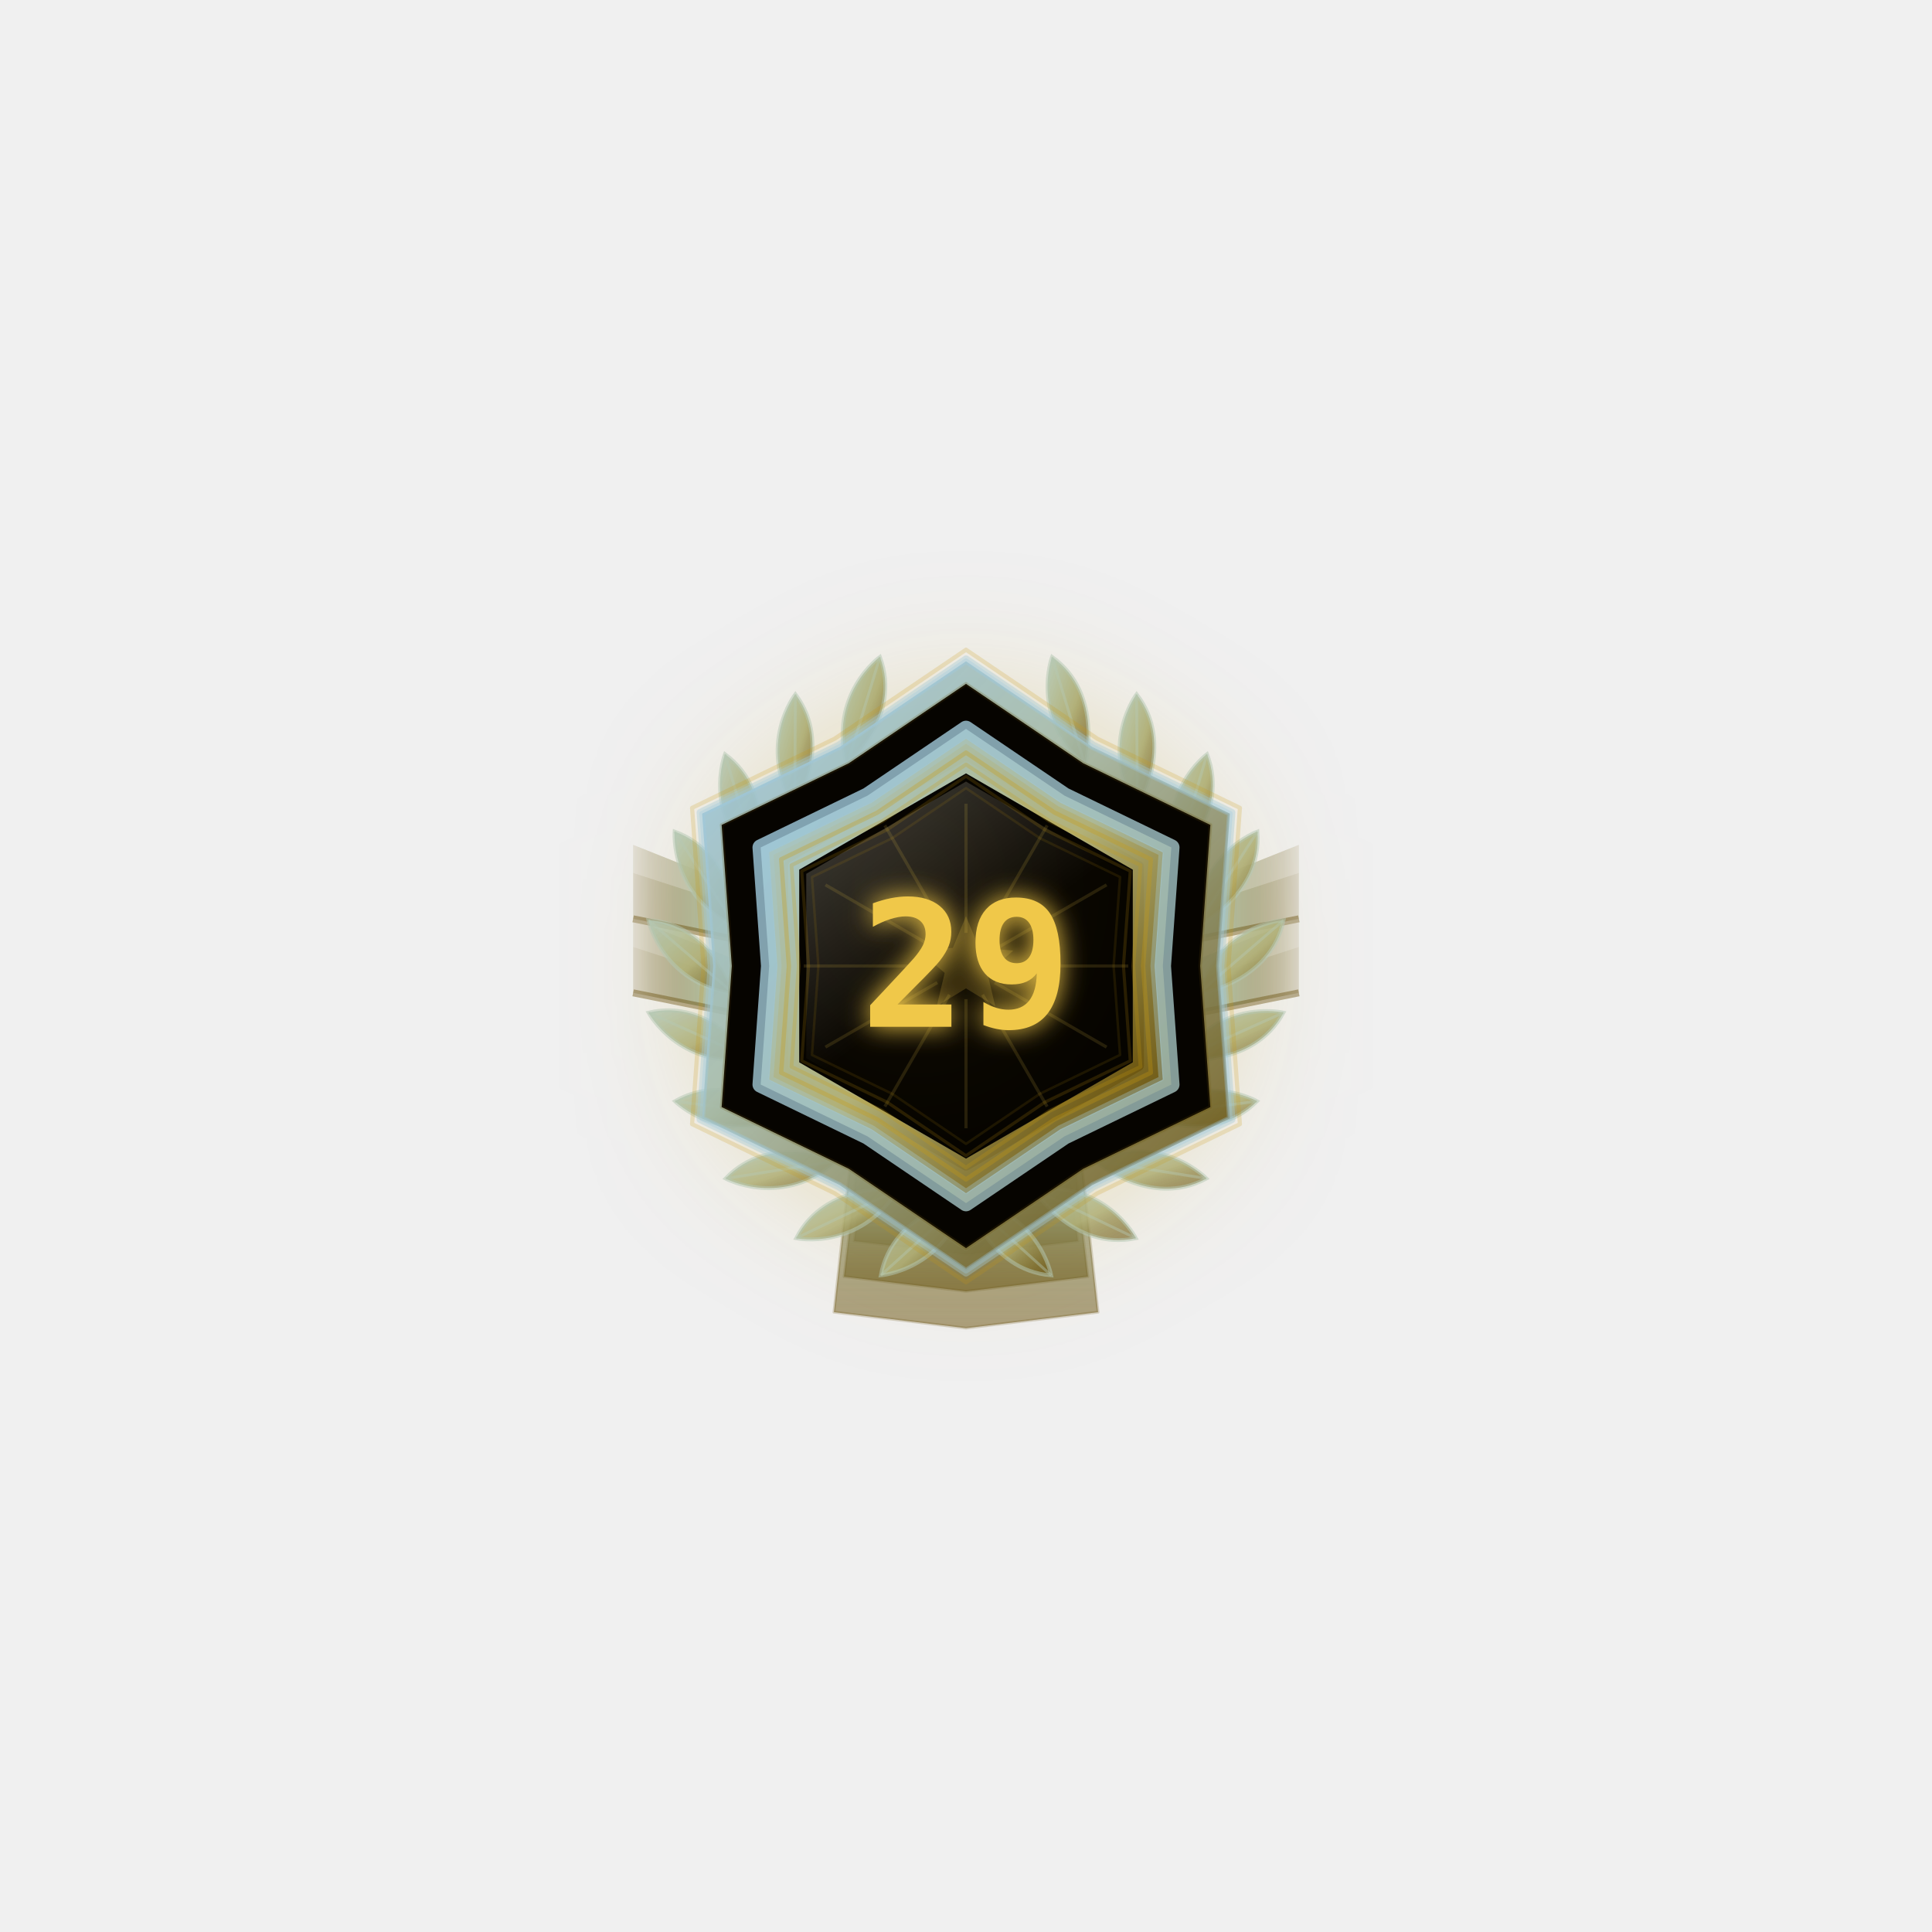
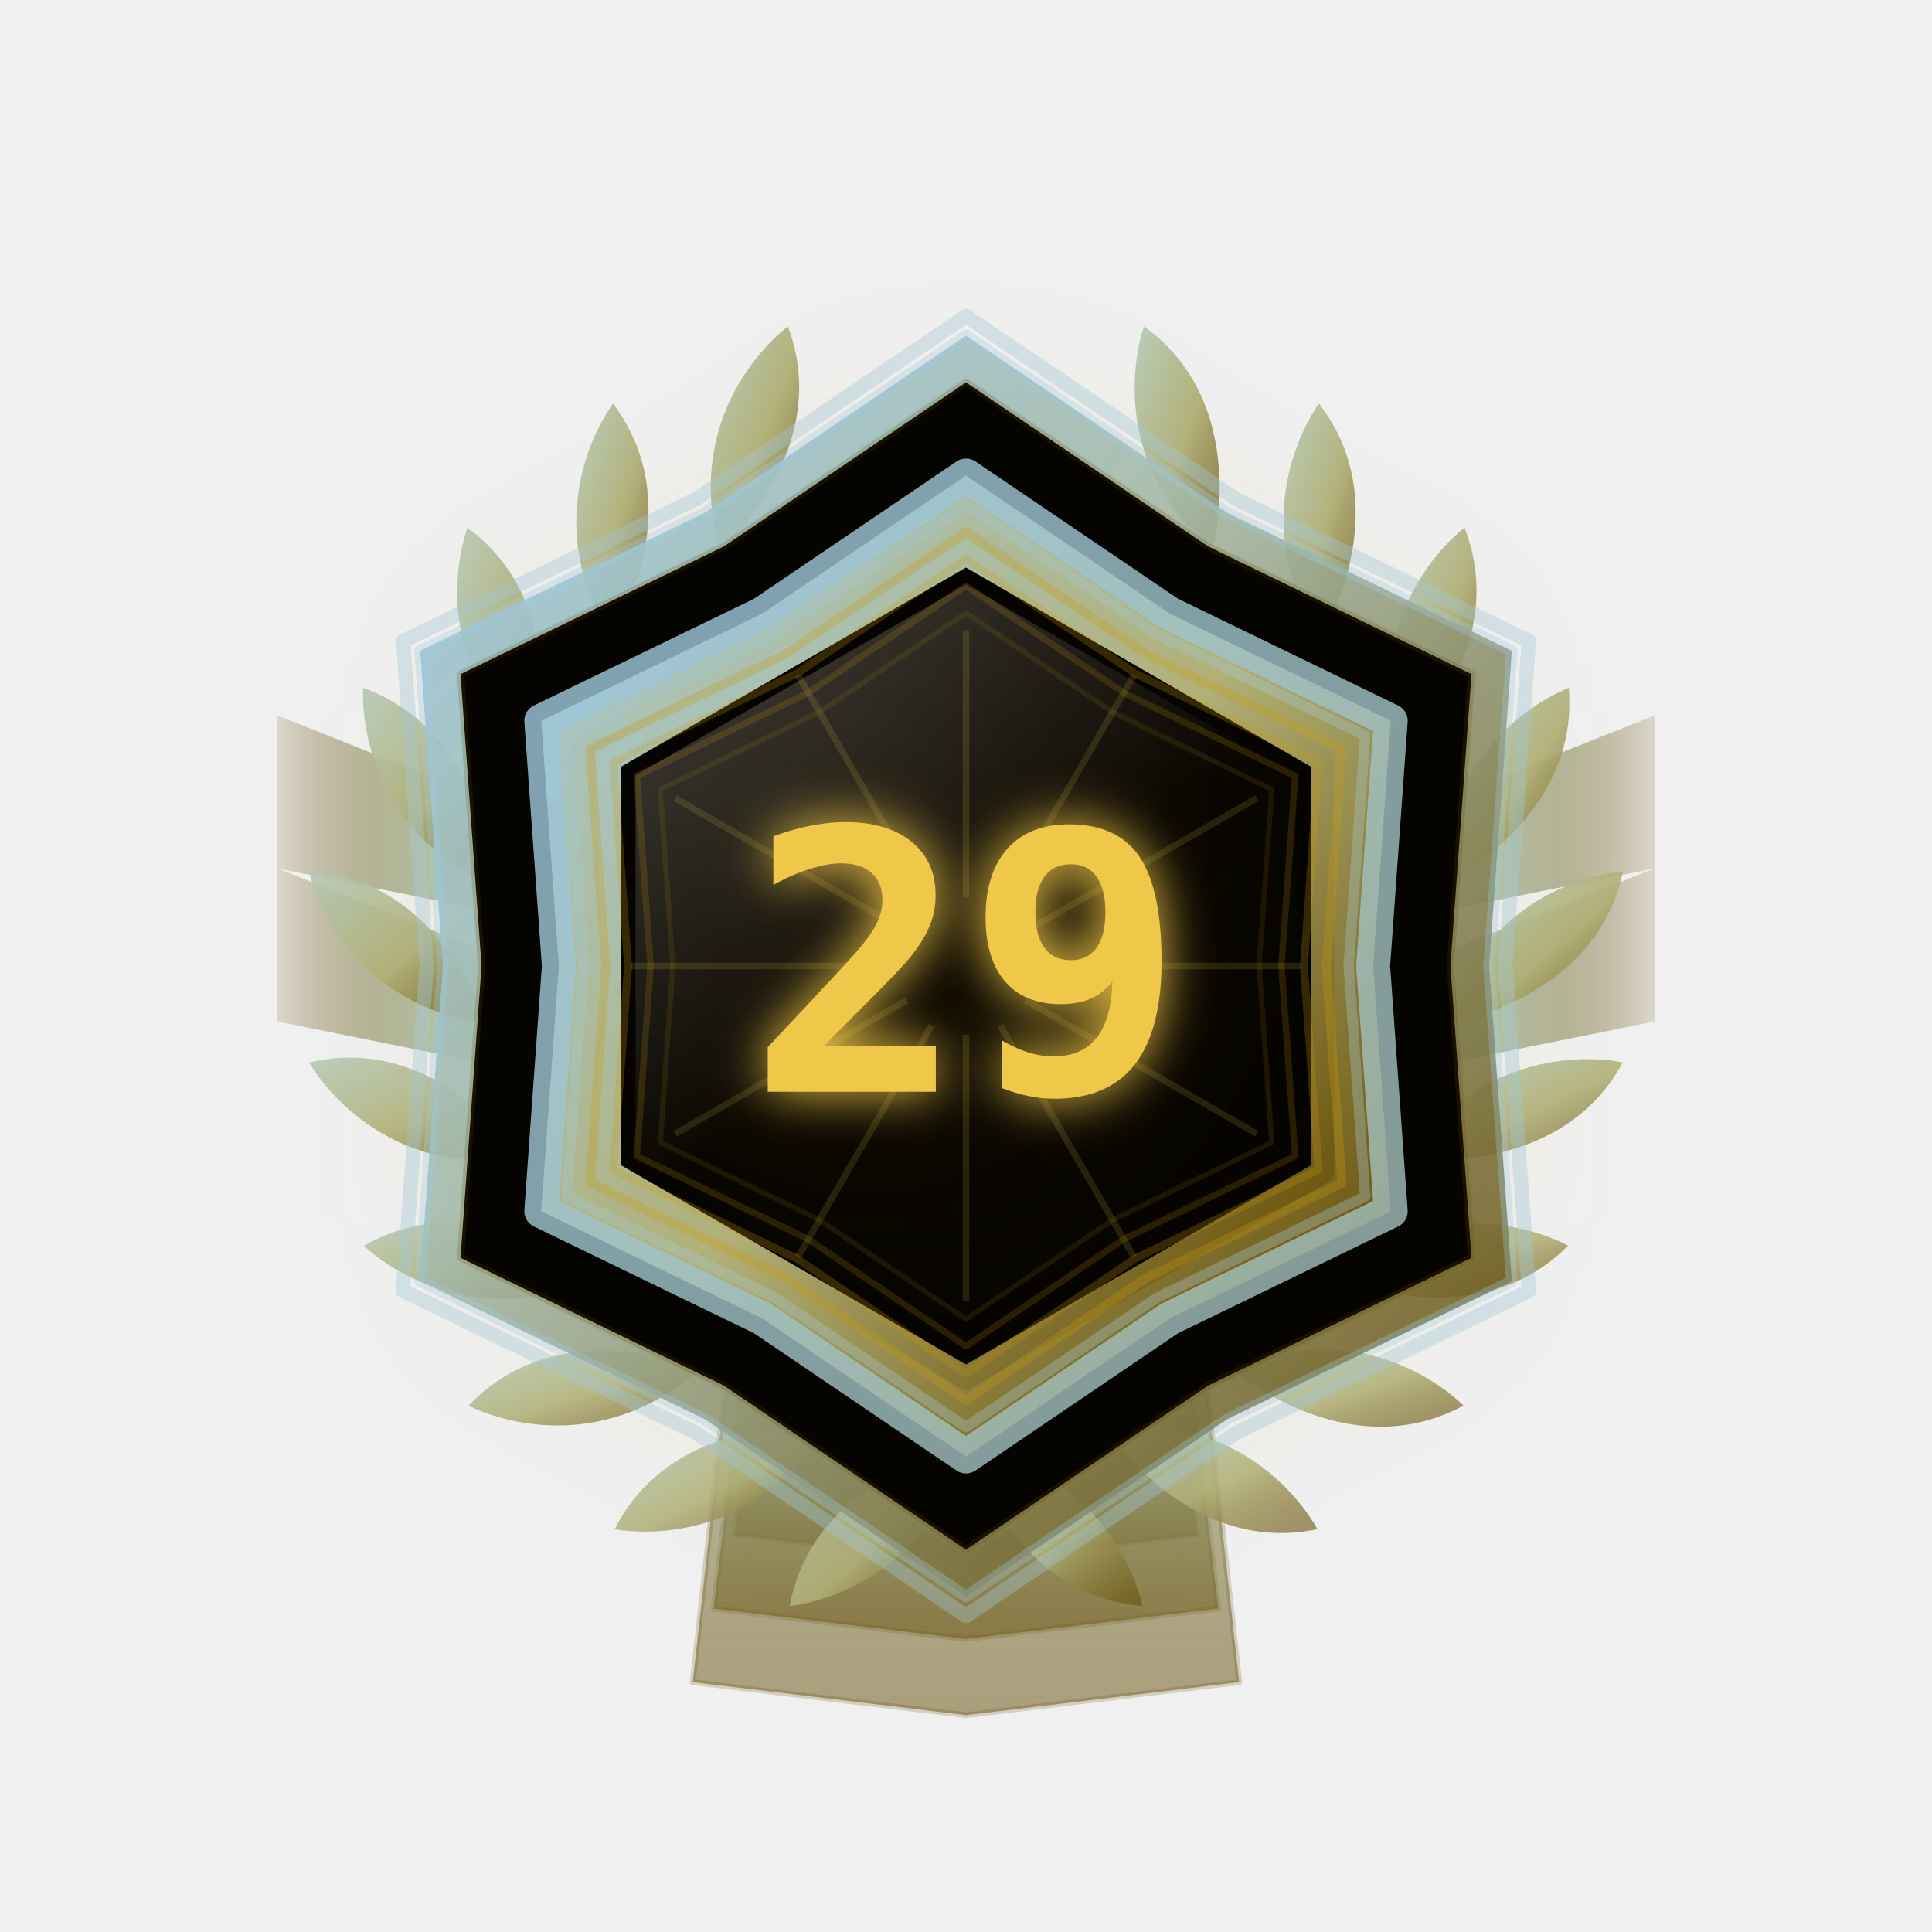
- <svg xmlns="http://www.w3.org/2000/svg" width="84" height="84" viewBox="-96.60 -96.60 277.20 277.20" overflow="visible" role="img" aria-label="Level 29 Badge">
+ <svg xmlns="http://www.w3.org/2000/svg" width="84" height="84" viewBox="-25 -25 134 134" overflow="visible" role="img" aria-label="Level 29 Badge">
  <defs>
    <radialGradient id="bglv29" cx="35%" cy="28%" r="72%">
      <stop offset="0%" stop-color="#120d02" />
      <stop offset="100%" stop-color="#060400" />
    </radialGradient>
    <linearGradient id="rimlv29" x1="5%" y1="5%" x2="95%" y2="95%">
      <stop offset="0%" stop-color="#a8c8ca" />
      <stop offset="50%" stop-color="#b1b077" />
      <stop offset="100%" stop-color="#624800" />
    </linearGradient>
    <linearGradient id="transRinglv29" x1="0%" y1="0%" x2="100%" y2="100%">
      <stop offset="0%" stop-color="#9cc8e0" />
      <stop offset="100%" stop-color="#a3bdb5" />
    </linearGradient>
    <linearGradient id="shlv29" x1="18%" y1="0%" x2="82%" y2="100%">
      <stop offset="0%" stop-color="white" stop-opacity="0.2" />
      <stop offset="50%" stop-color="white" stop-opacity="0" />
    </linearGradient>
    <filter id="gllv29" x="-40%" y="-40%" width="180%" height="180%">
      <feGaussianBlur stdDeviation="1.8" result="b" />
      <feMerge>
        <feMergeNode in="b" />
        <feMergeNode in="SourceGraphic" />
      </feMerge>
    </filter>
-     <filter id="halolv29" x="-150%" y="-150%" width="500%" height="500%">
-       <feGaussianBlur stdDeviation="13" result="b" />
+     <filter id="halolv29" x="-80%" y="-80%" width="360%" height="360%">
+       <feGaussianBlur stdDeviation="7" result="b" />
      <feMerge>
        <feMergeNode in="b" />
        <feMergeNode in="SourceGraphic" />
      </feMerge>
    </filter>
    <linearGradient id="pglv29_0" x1="5%" y1="0%" x2="95%" y2="100%">
      <stop offset="0%" stop-color="#c6c896" stop-opacity="0.95" />
      <stop offset="38%" stop-color="#b7aa5d" stop-opacity="0.9" />
      <stop offset="100%" stop-color="#624800" stop-opacity="0.85" />
    </linearGradient>
    <linearGradient id="pglv29_1" x1="5%" y1="0%" x2="95%" y2="100%">
      <stop offset="0%" stop-color="#c6c896" stop-opacity="0.95" />
      <stop offset="38%" stop-color="#b7aa5d" stop-opacity="0.9" />
      <stop offset="100%" stop-color="#624800" stop-opacity="0.85" />
    </linearGradient>
    <linearGradient id="pglv29_2" x1="5%" y1="0%" x2="95%" y2="100%">
      <stop offset="0%" stop-color="#9cc8e1" stop-opacity="0.95" />
      <stop offset="38%" stop-color="#a6bbab" stop-opacity="0.9" />
      <stop offset="100%" stop-color="#624800" stop-opacity="0.85" />
    </linearGradient>
    <linearGradient id="aplv29_0" x1="0%" y1="0%" x2="0%" y2="100%">
      <stop offset="0%" stop-color="#a4c8d2" />
      <stop offset="100%" stop-color="#624800" stop-opacity="0.65" />
    </linearGradient>
    <linearGradient id="aplv29_1" x1="0%" y1="0%" x2="0%" y2="100%">
      <stop offset="0%" stop-color="#aab796" />
      <stop offset="100%" stop-color="#624800" stop-opacity="0.65" />
    </linearGradient>
    <linearGradient id="aplv29_2" x1="0%" y1="0%" x2="0%" y2="100%">
      <stop offset="0%" stop-color="#aab796" />
      <stop offset="100%" stop-color="#624800" stop-opacity="0.65" />
    </linearGradient>
    <linearGradient id="csLlv29_0" x1="100%" y1="50%" x2="0%" y2="50%">
      <stop offset="0%" stop-color="#a4c8d2" stop-opacity="1.0" />
      <stop offset="55%" stop-color="#aab796" stop-opacity="0.88" />
      <stop offset="100%" stop-color="#624800" stop-opacity="0.15" />
    </linearGradient>
    <linearGradient id="csRlv29_0" x1="0%" y1="50%" x2="100%" y2="50%">
      <stop offset="0%" stop-color="#a4c8d2" stop-opacity="1.0" />
      <stop offset="55%" stop-color="#aab796" stop-opacity="0.88" />
      <stop offset="100%" stop-color="#624800" stop-opacity="0.15" />
    </linearGradient>
    <linearGradient id="csLlv29_1" x1="100%" y1="50%" x2="0%" y2="50%">
      <stop offset="0%" stop-color="#a4c8d2" stop-opacity="1.0" />
      <stop offset="55%" stop-color="#aab796" stop-opacity="0.88" />
      <stop offset="100%" stop-color="#624800" stop-opacity="0.15" />
    </linearGradient>
    <linearGradient id="csRlv29_1" x1="0%" y1="50%" x2="100%" y2="50%">
      <stop offset="0%" stop-color="#a4c8d2" stop-opacity="1.0" />
      <stop offset="55%" stop-color="#aab796" stop-opacity="0.88" />
      <stop offset="100%" stop-color="#624800" stop-opacity="0.15" />
    </linearGradient>
    <linearGradient id="lflv29" x1="0%" y1="0%" x2="100%" y2="100%">
      <stop offset="0%" stop-color="#b5c8b4" stop-opacity="0.95" />
      <stop offset="55%" stop-color="#b1b077" />
      <stop offset="100%" stop-color="#624800" stop-opacity="0.65" />
    </linearGradient>
  </defs>
-   <path d="M71.46,24.99 L70.24,42.00 L71.46,59.01 L56.12,66.45 L42.00,76.02 L27.88,66.45 L12.54,59.01 L13.76,42.00 L12.54,24.99 L27.88,17.55 L42.00,7.98 L56.12,17.55Z" fill="#c89a10" fill-opacity="0.54" filter="url(#halolv29)" />
+   <path d="M71.46,24.99 L70.24,42.00 L71.46,59.01 L56.12,66.45 L42.00,76.02 L27.88,66.45 L12.54,59.01 L13.76,42.00 L12.54,24.99 L27.88,17.55 L42.00,7.98 L56.12,17.55Z" fill="#c89a10" fill-opacity="0.45" filter="url(#halolv29)" />
  <path d="M27.88,66.45 L42.00,76.02 L56.12,66.45 L58.06,81.46 L42.00,83.40 L25.94,81.46 Z" fill="url(#aplv29_0)" opacity="0.90" />
  <path d="M27.88,66.45 L42.00,76.02 L56.12,66.45" fill="none" stroke="#a4c8d2" stroke-width="0.9" stroke-opacity="0.52" stroke-linejoin="round" />
  <path d="M27.88,66.45 L42.00,76.02 L56.12,66.45 L58.06,81.46 L42.00,83.40 L25.94,81.46 Z" fill="none" stroke="#624800" stroke-width="0.4" stroke-opacity="0.2" stroke-linejoin="round" />
  <path d="M26.61,68.65 L42.00,79.08 L57.39,68.65 L59.50,86.57 L42.00,88.68 L24.50,86.57 Z" fill="url(#aplv29_1)" opacity="0.82" />
  <path d="M26.61,68.65 L42.00,79.08 L57.39,68.65" fill="none" stroke="#a4c8d2" stroke-width="0.9" stroke-opacity="0.42" stroke-linejoin="round" />
  <path d="M26.61,68.65 L42.00,79.08 L57.39,68.65 L59.50,86.57 L42.00,88.68 L24.50,86.57 Z" fill="none" stroke="#624800" stroke-width="0.4" stroke-opacity="0.2" stroke-linejoin="round" />
  <path d="M25.34,70.86 L42.00,82.14 L58.66,70.86 L60.95,91.67 L42.00,93.96 L23.05,91.67 Z" fill="url(#aplv29_2)" opacity="0.74" />
  <path d="M25.34,70.86 L42.00,82.14 L58.66,70.86" fill="none" stroke="#a4c8d2" stroke-width="0.9" stroke-opacity="0.32" stroke-linejoin="round" />
  <path d="M25.34,70.86 L42.00,82.14 L58.66,70.86 L60.95,91.67 L42.00,93.96 L23.05,91.67 Z" fill="none" stroke="#624800" stroke-width="0.4" stroke-opacity="0.2" stroke-linejoin="round" />
  <polygon points="16.79,33.61 16.79,39.77 -5.76,35.23 -5.76,24.62" fill="url(#csLlv29_0)" />
  <polygon points="67.21,33.61 67.21,39.77 89.76,35.23 89.76,24.62" fill="url(#csRlv29_0)" />
-   <polygon points="16.79,33.61 16.79,35.95 -5.76,28.65 -5.76,24.62" fill="white" opacity="0.22" />
-   <polygon points="67.21,33.61 67.21,35.95 89.76,28.65 89.76,24.62" fill="white" opacity="0.22" />
-   <line x1="16.79" y1="39.77" x2="-5.76" y2="35.23" stroke="#624800" stroke-width="1.0" stroke-opacity="0.4" />
-   <line x1="67.21" y1="39.77" x2="89.76" y2="35.23" stroke="#624800" stroke-width="1.0" stroke-opacity="0.4" />
  <polygon points="16.79,44.23 16.79,50.39 -5.76,45.85 -5.76,35.23" fill="url(#csLlv29_1)" />
  <polygon points="67.21,44.23 67.21,50.39 89.76,45.85 89.76,35.23" fill="url(#csRlv29_1)" />
-   <polygon points="16.79,44.23 16.79,46.57 -5.76,39.27 -5.76,35.23" fill="white" opacity="0.18" />
-   <polygon points="67.21,44.23 67.21,46.57 89.76,39.27 89.76,35.23" fill="white" opacity="0.18" />
-   <line x1="16.79" y1="50.39" x2="-5.76" y2="45.85" stroke="#624800" stroke-width="1.0" stroke-opacity="0.4" />
-   <line x1="67.21" y1="50.39" x2="89.76" y2="45.85" stroke="#624800" stroke-width="1.0" stroke-opacity="0.4" />
  <path d="M54.23,86.39 C45.02,85.64 42.15,75.46 42.15,75.46 C52.56,77.30 54.23,86.39 54.23,86.39 Z" fill="url(#lflv29)" opacity="0.86" />
-   <path d="M54.23,86.39 C45.02,85.64 42.15,75.46 42.15,75.46 C52.56,77.30 54.23,86.39 54.23,86.39 Z" fill="none" stroke="#b5c8b4" stroke-width="0.55" stroke-opacity="0.52" />
-   <line x1="54.23" y1="86.39" x2="42.15" y2="75.46" stroke="#b5c8b4" stroke-width="0.4" stroke-opacity="0.42" />
  <path d="M66.37,81.06 C57.34,82.97 51.68,74.03 51.68,74.03 C62.19,72.82 66.37,81.06 66.37,81.06 Z" fill="url(#lflv29)" opacity="0.87" />
-   <path d="M66.37,81.06 C57.34,82.97 51.68,74.03 51.68,74.03 C62.19,72.82 66.37,81.06 66.37,81.06 Z" fill="none" stroke="#b5c8b4" stroke-width="0.55" stroke-opacity="0.52" />
-   <line x1="66.37" y1="81.06" x2="51.68" y2="74.03" stroke="#b5c8b4" stroke-width="0.4" stroke-opacity="0.42" />
  <path d="M76.50,72.49 C68.38,76.90 60.41,69.94 60.41,69.94 C70.14,65.79 76.50,72.49 76.50,72.49 Z" fill="url(#lflv29)" opacity="0.88" />
-   <path d="M76.50,72.49 C68.38,76.90 60.41,69.94 60.41,69.94 C70.14,65.79 76.50,72.49 76.50,72.49 Z" fill="none" stroke="#b5c8b4" stroke-width="0.55" stroke-opacity="0.52" />
-   <line x1="76.50" y1="72.49" x2="60.41" y2="69.94" stroke="#b5c8b4" stroke-width="0.4" stroke-opacity="0.42" />
  <path d="M83.76,61.40 C77.23,67.94 67.61,63.54 67.61,63.54 C75.75,56.79 83.76,61.40 83.76,61.40 Z" fill="url(#lflv29)" opacity="0.90" />
-   <path d="M83.76,61.40 C77.23,67.94 67.61,63.54 67.61,63.54 C75.75,56.79 83.76,61.40 83.76,61.40 Z" fill="none" stroke="#b5c8b4" stroke-width="0.55" stroke-opacity="0.52" />
-   <line x1="83.76" y1="61.40" x2="67.61" y2="63.54" stroke="#b5c8b4" stroke-width="0.4" stroke-opacity="0.42" />
  <path d="M87.55,48.69 C83.16,56.82 72.69,55.35 72.69,55.35 C78.56,46.55 87.55,48.69 87.55,48.69 Z" fill="url(#lflv29)" opacity="0.91" />
-   <path d="M87.55,48.69 C83.16,56.82 72.69,55.35 72.69,55.35 C78.56,46.55 87.55,48.69 87.55,48.69 Z" fill="none" stroke="#b5c8b4" stroke-width="0.55" stroke-opacity="0.52" />
-   <line x1="87.55" y1="48.69" x2="72.69" y2="55.35" stroke="#b5c8b4" stroke-width="0.4" stroke-opacity="0.42" />
  <path d="M87.57,35.43 C85.68,44.47 75.22,46.05 75.22,46.05 C78.35,35.94 87.57,35.43 87.57,35.43 Z" fill="url(#lflv29)" opacity="0.92" />
-   <path d="M87.57,35.43 C85.68,44.47 75.22,46.05 75.22,46.05 C78.35,35.94 87.57,35.43 87.57,35.43 Z" fill="none" stroke="#b5c8b4" stroke-width="0.55" stroke-opacity="0.52" />
-   <line x1="87.57" y1="35.43" x2="75.22" y2="46.05" stroke="#b5c8b4" stroke-width="0.4" stroke-opacity="0.42" />
  <path d="M83.81,22.71 C84.57,31.92 74.99,36.41 74.99,36.41 C75.11,25.83 83.81,22.71 83.81,22.71 Z" fill="url(#lflv29)" opacity="0.93" />
-   <path d="M83.81,22.71 C84.57,31.92 74.99,36.41 74.99,36.41 C75.11,25.83 83.81,22.71 83.81,22.71 Z" fill="none" stroke="#b5c8b4" stroke-width="0.55" stroke-opacity="0.52" />
-   <line x1="83.81" y1="22.71" x2="74.99" y2="36.41" stroke="#b5c8b4" stroke-width="0.4" stroke-opacity="0.42" />
  <path d="M76.58,11.60 C79.93,20.21 72.03,27.24 72.03,27.24 C69.13,17.07 76.58,11.60 76.58,11.60 Z" fill="url(#lflv29)" opacity="0.95" />
-   <path d="M76.58,11.60 C79.93,20.21 72.03,27.24 72.03,27.24 C69.13,17.07 76.58,11.60 76.58,11.60 Z" fill="none" stroke="#b5c8b4" stroke-width="0.55" stroke-opacity="0.52" />
-   <line x1="76.58" y1="11.60" x2="72.03" y2="27.24" stroke="#b5c8b4" stroke-width="0.4" stroke-opacity="0.42" />
  <path d="M66.48,3.00 C72.15,10.30 66.58,19.29 66.58,19.29 C60.90,10.37 66.48,3.00 66.48,3.00 Z" fill="url(#lflv29)" opacity="0.96" />
-   <path d="M66.48,3.00 C72.15,10.30 66.58,19.29 66.58,19.29 C60.90,10.37 66.48,3.00 66.48,3.00 Z" fill="none" stroke="#b5c8b4" stroke-width="0.55" stroke-opacity="0.52" />
-   <line x1="66.48" y1="3.00" x2="66.58" y2="19.29" stroke="#b5c8b4" stroke-width="0.4" stroke-opacity="0.42" />
  <path d="M54.35,-2.35 C61.86,3.02 59.09,13.23 59.09,13.23 C51.10,6.29 54.35,-2.35 54.35,-2.35 Z" fill="url(#lflv29)" opacity="0.97" />
-   <path d="M54.35,-2.35 C61.86,3.02 59.09,13.23 59.09,13.23 C51.10,6.29 54.35,-2.35 54.35,-2.35 Z" fill="none" stroke="#b5c8b4" stroke-width="0.55" stroke-opacity="0.52" />
-   <line x1="54.35" y1="-2.35" x2="59.09" y2="13.23" stroke="#b5c8b4" stroke-width="0.4" stroke-opacity="0.42" />
  <path d="M29.77,86.39 C31.44,77.30 41.85,75.46 41.85,75.46 C38.98,85.64 29.77,86.39 29.77,86.39 Z" fill="url(#lflv29)" opacity="0.86" />
-   <path d="M29.77,86.39 C31.44,77.30 41.85,75.46 41.85,75.46 C38.98,85.64 29.77,86.39 29.77,86.39 Z" fill="none" stroke="#b5c8b4" stroke-width="0.55" stroke-opacity="0.52" />
-   <line x1="29.77" y1="86.39" x2="41.85" y2="75.46" stroke="#b5c8b4" stroke-width="0.4" stroke-opacity="0.42" />
  <path d="M17.63,81.06 C21.81,72.82 32.32,74.03 32.32,74.03 C26.66,82.97 17.63,81.06 17.63,81.06 Z" fill="url(#lflv29)" opacity="0.87" />
-   <path d="M17.63,81.06 C21.81,72.82 32.32,74.03 32.32,74.03 C26.66,82.97 17.63,81.06 17.63,81.06 Z" fill="none" stroke="#b5c8b4" stroke-width="0.55" stroke-opacity="0.52" />
-   <line x1="17.63" y1="81.06" x2="32.32" y2="74.03" stroke="#b5c8b4" stroke-width="0.4" stroke-opacity="0.42" />
  <path d="M7.50,72.49 C13.86,65.79 23.59,69.94 23.59,69.94 C15.62,76.90 7.50,72.49 7.50,72.49 Z" fill="url(#lflv29)" opacity="0.88" />
-   <path d="M7.50,72.49 C13.86,65.79 23.59,69.94 23.59,69.94 C15.62,76.90 7.50,72.49 7.50,72.49 Z" fill="none" stroke="#b5c8b4" stroke-width="0.55" stroke-opacity="0.52" />
-   <line x1="7.50" y1="72.49" x2="23.59" y2="69.94" stroke="#b5c8b4" stroke-width="0.4" stroke-opacity="0.42" />
  <path d="M0.24,61.40 C8.25,56.79 16.39,63.54 16.39,63.54 C6.77,67.94 0.24,61.40 0.24,61.40 Z" fill="url(#lflv29)" opacity="0.90" />
-   <path d="M0.24,61.40 C8.25,56.79 16.39,63.54 16.39,63.54 C6.77,67.94 0.24,61.40 0.24,61.40 Z" fill="none" stroke="#b5c8b4" stroke-width="0.55" stroke-opacity="0.52" />
-   <line x1="0.24" y1="61.40" x2="16.39" y2="63.54" stroke="#b5c8b4" stroke-width="0.4" stroke-opacity="0.42" />
  <path d="M-3.55,48.69 C5.44,46.55 11.31,55.35 11.31,55.35 C0.84,56.82 -3.55,48.69 -3.55,48.69 Z" fill="url(#lflv29)" opacity="0.91" />
-   <path d="M-3.55,48.69 C5.44,46.55 11.31,55.35 11.31,55.35 C0.84,56.82 -3.55,48.69 -3.55,48.69 Z" fill="none" stroke="#b5c8b4" stroke-width="0.55" stroke-opacity="0.52" />
-   <line x1="-3.55" y1="48.69" x2="11.31" y2="55.35" stroke="#b5c8b4" stroke-width="0.4" stroke-opacity="0.42" />
  <path d="M-3.57,35.43 C5.65,35.94 8.78,46.05 8.78,46.05 C-1.68,44.47 -3.57,35.43 -3.57,35.43 Z" fill="url(#lflv29)" opacity="0.92" />
-   <path d="M-3.57,35.43 C5.65,35.94 8.78,46.05 8.78,46.05 C-1.68,44.47 -3.57,35.43 -3.57,35.43 Z" fill="none" stroke="#b5c8b4" stroke-width="0.55" stroke-opacity="0.52" />
-   <line x1="-3.57" y1="35.43" x2="8.78" y2="46.05" stroke="#b5c8b4" stroke-width="0.4" stroke-opacity="0.42" />
  <path d="M0.19,22.71 C8.89,25.83 9.01,36.41 9.01,36.41 C-0.57,31.92 0.19,22.71 0.19,22.71 Z" fill="url(#lflv29)" opacity="0.93" />
-   <path d="M0.19,22.71 C8.89,25.83 9.01,36.41 9.01,36.41 C-0.57,31.92 0.19,22.71 0.19,22.71 Z" fill="none" stroke="#b5c8b4" stroke-width="0.55" stroke-opacity="0.52" />
-   <line x1="0.19" y1="22.71" x2="9.01" y2="36.41" stroke="#b5c8b4" stroke-width="0.4" stroke-opacity="0.42" />
  <path d="M7.42,11.60 C14.87,17.07 11.97,27.24 11.97,27.24 C4.07,20.21 7.42,11.60 7.42,11.60 Z" fill="url(#lflv29)" opacity="0.95" />
-   <path d="M7.42,11.60 C14.87,17.07 11.97,27.24 11.97,27.24 C4.07,20.21 7.42,11.60 7.42,11.60 Z" fill="none" stroke="#b5c8b4" stroke-width="0.55" stroke-opacity="0.52" />
-   <line x1="7.42" y1="11.60" x2="11.97" y2="27.24" stroke="#b5c8b4" stroke-width="0.4" stroke-opacity="0.42" />
  <path d="M17.52,3.00 C23.10,10.37 17.42,19.29 17.42,19.29 C11.85,10.30 17.52,3.00 17.52,3.00 Z" fill="url(#lflv29)" opacity="0.96" />
-   <path d="M17.52,3.00 C23.10,10.37 17.42,19.29 17.42,19.29 C11.85,10.30 17.52,3.00 17.52,3.00 Z" fill="none" stroke="#b5c8b4" stroke-width="0.55" stroke-opacity="0.52" />
-   <line x1="17.52" y1="3.00" x2="17.42" y2="19.29" stroke="#b5c8b4" stroke-width="0.4" stroke-opacity="0.42" />
  <path d="M29.65,-2.35 C32.90,6.29 24.91,13.23 24.91,13.23 C22.14,3.02 29.65,-2.35 29.65,-2.35 Z" fill="url(#lflv29)" opacity="0.97" />
-   <path d="M29.65,-2.35 C32.90,6.29 24.91,13.23 24.91,13.23 C22.14,3.02 29.65,-2.35 29.65,-2.35 Z" fill="none" stroke="#b5c8b4" stroke-width="0.55" stroke-opacity="0.52" />
-   <line x1="29.65" y1="-2.35" x2="24.91" y2="13.23" stroke="#b5c8b4" stroke-width="0.4" stroke-opacity="0.42" />
  <path d="M74.26,23.37 L72.92,42.00 L74.26,60.63 L57.46,68.78 L42.00,79.25 L26.54,68.78 L9.74,60.63 L11.08,42.00 L9.74,23.37 L26.54,15.22 L42.00,4.75 L57.46,15.22Z" fill="url(#pglv29_0)" />
  <path d="M71.46,24.99 L70.24,42.00 L71.46,59.01 L56.12,66.45 L42.00,76.02 L27.88,66.45 L12.54,59.01 L13.76,42.00 L12.54,24.99 L27.88,17.55 L42.00,7.98 L56.12,17.55Z" fill="#060400" />
  <path d="M74.26,23.37 L72.92,42.00 L74.26,60.63 L57.46,68.78 L42.00,79.25 L26.54,68.78 L9.74,60.63 L11.08,42.00 L9.74,23.37 L26.54,15.22 L42.00,4.75 L57.46,15.22Z" fill="none" stroke="#c6c896" stroke-width="0.8" stroke-opacity="0.48" stroke-linejoin="round" />
  <path d="M71.46,24.99 L70.24,42.00 L71.46,59.01 L56.12,66.45 L42.00,76.02 L27.88,66.45 L12.54,59.01 L13.76,42.00 L12.54,24.99 L27.88,17.55 L42.00,7.98 L56.12,17.55Z" fill="none" stroke="#624800" stroke-width="0.5" stroke-opacity="0.28" stroke-linejoin="round" />
  <path d="M77.06,21.76 L75.60,42.00 L77.06,62.24 L58.80,71.10 L42.00,82.48 L25.20,71.10 L6.94,62.24 L8.40,42.00 L6.94,21.76 L25.20,12.90 L42.00,1.52 L58.80,12.90Z" fill="url(#pglv29_1)" />
  <path d="M74.26,23.37 L72.92,42.00 L74.26,60.63 L57.46,68.78 L42.00,79.25 L26.54,68.78 L9.74,60.63 L11.08,42.00 L9.74,23.37 L26.54,15.22 L42.00,4.75 L57.46,15.22Z" fill="#060400" />
  <path d="M77.06,21.76 L75.60,42.00 L77.06,62.24 L58.80,71.10 L42.00,82.48 L25.20,71.10 L6.94,62.24 L8.40,42.00 L6.94,21.76 L25.20,12.90 L42.00,1.52 L58.80,12.90Z" fill="none" stroke="#c6c896" stroke-width="0.8" stroke-opacity="0.40" stroke-linejoin="round" />
  <path d="M74.26,23.37 L72.92,42.00 L74.26,60.63 L57.46,68.78 L42.00,79.25 L26.54,68.78 L9.74,60.63 L11.08,42.00 L9.74,23.37 L26.54,15.22 L42.00,4.75 L57.46,15.22Z" fill="none" stroke="#624800" stroke-width="0.5" stroke-opacity="0.24" stroke-linejoin="round" />
  <path d="M79.86,20.14 L78.28,42.00 L79.86,63.86 L60.14,73.42 L42.00,85.72 L23.86,73.42 L4.14,63.86 L5.72,42.00 L4.14,20.14 L23.86,10.58 L42.00,-1.72 L60.14,10.58Z" fill="url(#pglv29_2)" />
  <path d="M77.06,21.76 L75.60,42.00 L77.06,62.24 L58.80,71.10 L42.00,82.48 L25.20,71.10 L6.94,62.24 L8.40,42.00 L6.94,21.76 L25.20,12.90 L42.00,1.52 L58.80,12.90Z" fill="#060400" />
  <path d="M79.86,20.14 L78.28,42.00 L79.86,63.86 L60.14,73.42 L42.00,85.72 L23.86,73.42 L4.14,63.86 L5.72,42.00 L4.14,20.14 L23.86,10.58 L42.00,-1.72 L60.14,10.58Z" fill="none" stroke="#9cc8e1" stroke-width="0.8" stroke-opacity="0.32" stroke-linejoin="round" />
  <path d="M77.06,21.76 L75.60,42.00 L77.06,62.24 L58.80,71.10 L42.00,82.48 L25.20,71.10 L6.94,62.24 L8.40,42.00 L6.94,21.76 L25.20,12.90 L42.00,1.52 L58.80,12.90Z" fill="none" stroke="#624800" stroke-width="0.5" stroke-opacity="0.20" stroke-linejoin="round" />
-   <path d="M80.15,19.97 L78.57,42.00 L80.15,64.03 L60.28,73.67 L42.00,86.06 L23.72,73.67 L3.85,64.03 L5.43,42.00 L3.85,19.97 L23.72,10.33 L42.00,-2.06 L60.28,10.33Z" fill="none" stroke="#a1c8d8" stroke-width="1.0" stroke-opacity="0.38" stroke-linejoin="round" />
-   <path d="M81.30,19.31 L79.66,42.00 L81.30,64.69 L60.83,74.62 L42.00,87.38 L23.17,74.62 L2.70,64.69 L4.34,42.00 L2.70,19.31 L23.17,9.38 L42.00,-3.38 L60.83,9.38Z" fill="none" stroke="#c89a10" stroke-width="0.6" stroke-opacity="0.2" stroke-linejoin="round" />
+   <path d="M81.04,19.46 L79.41,42.00 L81.04,64.54 L60.71,74.40 L42.00,87.08 L23.29,74.40 L2.96,64.54 L4.59,42.00 L2.96,19.46 L23.29,9.60 L42.00,-3.08 L60.71,9.60Z" fill="none" stroke="#a1c8d8" stroke-width="1.0" stroke-opacity="0.38" stroke-linejoin="round" />
  <path d="M71.46,24.99 L70.24,42.00 L71.46,59.01 L56.12,66.45 L42.00,76.02 L27.88,66.45 L12.54,59.01 L13.76,42.00 L12.54,24.99 L27.88,17.55 L42.00,7.98 L56.12,17.55Z" fill="url(#rimlv29)" />
  <path d="M66.73,27.72L66.73,56.28L42.00,70.56L17.27,56.28L17.27,27.72L42.00,13.44Z" fill="#060400" />
  <path d="M66.73,27.72L66.73,56.28L42.00,70.56L17.27,56.28L17.27,27.72L42.00,13.44Z" fill="none" stroke="url(#rimlv29)" stroke-width="1.60" stroke-linejoin="round" />
  <path d="M64.92,28.77L64.92,55.23L42.00,68.46L19.08,55.23L19.08,28.77L42.00,15.54Z" fill="url(#bglv29)" />
  <path d="M64.92,28.77L64.92,55.23L42.00,68.46L19.08,55.23L19.08,28.77L42.00,15.54Z" fill="url(#shlv29)" />
  <line x1="46.76" y1="42.00" x2="65.28" y2="42.00" stroke="#f0c84a" stroke-width="0.45" stroke-opacity="0.14" />
  <line x1="46.12" y1="44.38" x2="62.17" y2="53.64" stroke="#f0c84a" stroke-width="0.45" stroke-opacity="0.14" />
  <line x1="44.38" y1="46.12" x2="53.64" y2="62.17" stroke="#f0c84a" stroke-width="0.45" stroke-opacity="0.14" />
  <line x1="42.00" y1="46.76" x2="42.00" y2="65.28" stroke="#f0c84a" stroke-width="0.45" stroke-opacity="0.14" />
  <line x1="39.62" y1="46.12" x2="30.36" y2="62.17" stroke="#f0c84a" stroke-width="0.45" stroke-opacity="0.14" />
  <line x1="37.88" y1="44.38" x2="21.83" y2="53.64" stroke="#f0c84a" stroke-width="0.45" stroke-opacity="0.14" />
  <line x1="37.24" y1="42.00" x2="18.72" y2="42.00" stroke="#f0c84a" stroke-width="0.45" stroke-opacity="0.14" />
  <line x1="37.88" y1="39.62" x2="21.83" y2="30.36" stroke="#f0c84a" stroke-width="0.45" stroke-opacity="0.14" />
  <line x1="39.62" y1="37.88" x2="30.36" y2="21.83" stroke="#f0c84a" stroke-width="0.45" stroke-opacity="0.14" />
  <line x1="42.00" y1="37.24" x2="42.00" y2="18.72" stroke="#f0c84a" stroke-width="0.45" stroke-opacity="0.14" />
  <line x1="44.38" y1="37.88" x2="53.64" y2="21.83" stroke="#f0c84a" stroke-width="0.45" stroke-opacity="0.14" />
  <line x1="46.12" y1="39.62" x2="62.17" y2="30.36" stroke="#f0c84a" stroke-width="0.45" stroke-opacity="0.14" />
-   <path d="M42.00,34.86L43.89,39.40L48.79,39.79L45.06,42.99L46.20,47.78L42.00,45.21L37.80,47.78L38.94,42.99L35.21,39.79L40.11,39.40Z" fill="#f0c84a" opacity="0.18" />
  <path d="M71.46,24.99 L70.24,42.00 L71.46,59.01 L56.12,66.45 L42.00,76.02 L27.88,66.45 L12.54,59.01 L13.76,42.00 L12.54,24.99 L27.88,17.55 L42.00,7.98 L56.12,17.55Z" fill="none" stroke="url(#transRinglv29)" stroke-width="2.35" stroke-opacity="0.81" stroke-linejoin="round" />
-   <path d="M69.99,25.84 L68.82,42.00 L69.99,58.16 L55.41,65.23 L42.00,74.32 L28.59,65.23 L14.01,58.16 L15.18,42.00 L14.01,25.84 L28.59,18.77 L42.00,9.68 L55.41,18.77Z" fill="none" stroke="#a4c8d2" stroke-width="0.72" stroke-opacity="0.36" stroke-linejoin="round" />
-   <path d="M68.52,26.69 L67.41,42.00 L68.52,57.31 L54.71,64.01 L42.00,72.62 L29.29,64.01 L15.48,57.31 L16.59,42.00 L15.48,26.69 L29.29,19.99 L42.00,11.38 L54.71,19.99Z" fill="none" stroke="#c89a10" stroke-width="0.63" stroke-opacity="0.30" stroke-linejoin="round" />
-   <path d="M67.04,27.54 L66.00,42.00 L67.04,56.46 L54.00,62.79 L42.00,70.92 L30.00,62.79 L16.96,56.46 L18.00,42.00 L16.96,27.54 L30.00,21.21 L42.00,13.08 L54.00,21.21Z" fill="none" stroke="#c89a10" stroke-width="0.54" stroke-opacity="0.24" stroke-linejoin="round" />
-   <path d="M65.57,28.39 L64.59,42.00 L65.57,55.61 L53.29,61.56 L42.00,69.22 L30.71,61.56 L18.43,55.61 L19.41,42.00 L18.43,28.39 L30.71,22.44 L42.00,14.78 L53.29,22.44Z" fill="none" stroke="#c89a10" stroke-width="0.45" stroke-opacity="0.18" stroke-linejoin="round" />
-   <path d="M64.10,29.24 L63.18,42.00 L64.10,54.76 L52.59,60.34 L42.00,67.52 L31.41,60.34 L19.90,54.76 L20.82,42.00 L19.90,29.24 L31.41,23.66 L42.00,16.48 L52.59,23.66Z" fill="none" stroke="#c89a10" stroke-width="0.36" stroke-opacity="0.12" stroke-linejoin="round" />
+   <path d="M69.69,26.01 L68.54,42.00 L69.69,57.99 L55.27,64.99 L42.00,73.98 L28.73,64.99 L14.31,57.99 L15.46,42.00 L14.31,26.01 L28.73,19.01 L42.00,10.02 L55.27,19.01Z" fill="none" stroke="#a4c8d2" stroke-width="0.72" stroke-opacity="0.36" stroke-linejoin="round" />
+   <path d="M68.07,26.95 L66.99,42.00 L68.07,57.05 L54.49,63.64 L42.00,72.11 L29.51,63.64 L15.93,57.05 L17.01,42.00 L15.93,26.95 L29.51,20.36 L42.00,11.89 L54.49,20.36Z" fill="none" stroke="#c89a10" stroke-width="0.63" stroke-opacity="0.30" stroke-linejoin="round" />
+   <path d="M66.45,27.88 L65.44,42.00 L66.45,56.12 L53.72,62.30 L42.00,70.24 L30.28,62.30 L17.55,56.12 L18.56,42.00 L17.55,27.88 L30.28,21.70 L42.00,13.76 L53.72,21.70Z" fill="none" stroke="#c89a10" stroke-width="0.54" stroke-opacity="0.24" stroke-linejoin="round" />
+   <path d="M64.83,28.82 L63.88,42.00 L64.83,55.18 L52.94,60.95 L42.00,68.37 L31.06,60.95 L19.17,55.18 L20.12,42.00 L19.17,28.82 L31.06,23.05 L42.00,15.63 L52.94,23.05Z" fill="none" stroke="#c89a10" stroke-width="0.45" stroke-opacity="0.18" stroke-linejoin="round" />
+   <path d="M63.21,29.75 L62.33,42.00 L63.21,54.25 L52.17,59.61 L42.00,66.49 L31.83,59.61 L20.79,54.25 L21.67,42.00 L20.79,29.75 L31.83,24.39 L42.00,17.51 L52.17,24.39Z" fill="none" stroke="#c89a10" stroke-width="0.36" stroke-opacity="0.12" stroke-linejoin="round" />
  <text x="42.0" y="42.0" text-anchor="middle" dominant-baseline="central" font-family="Orbitron,monospace" font-weight="900" font-size="25.2" fill="#f0c84a" filter="url(#gllv29)">29</text>
</svg>
